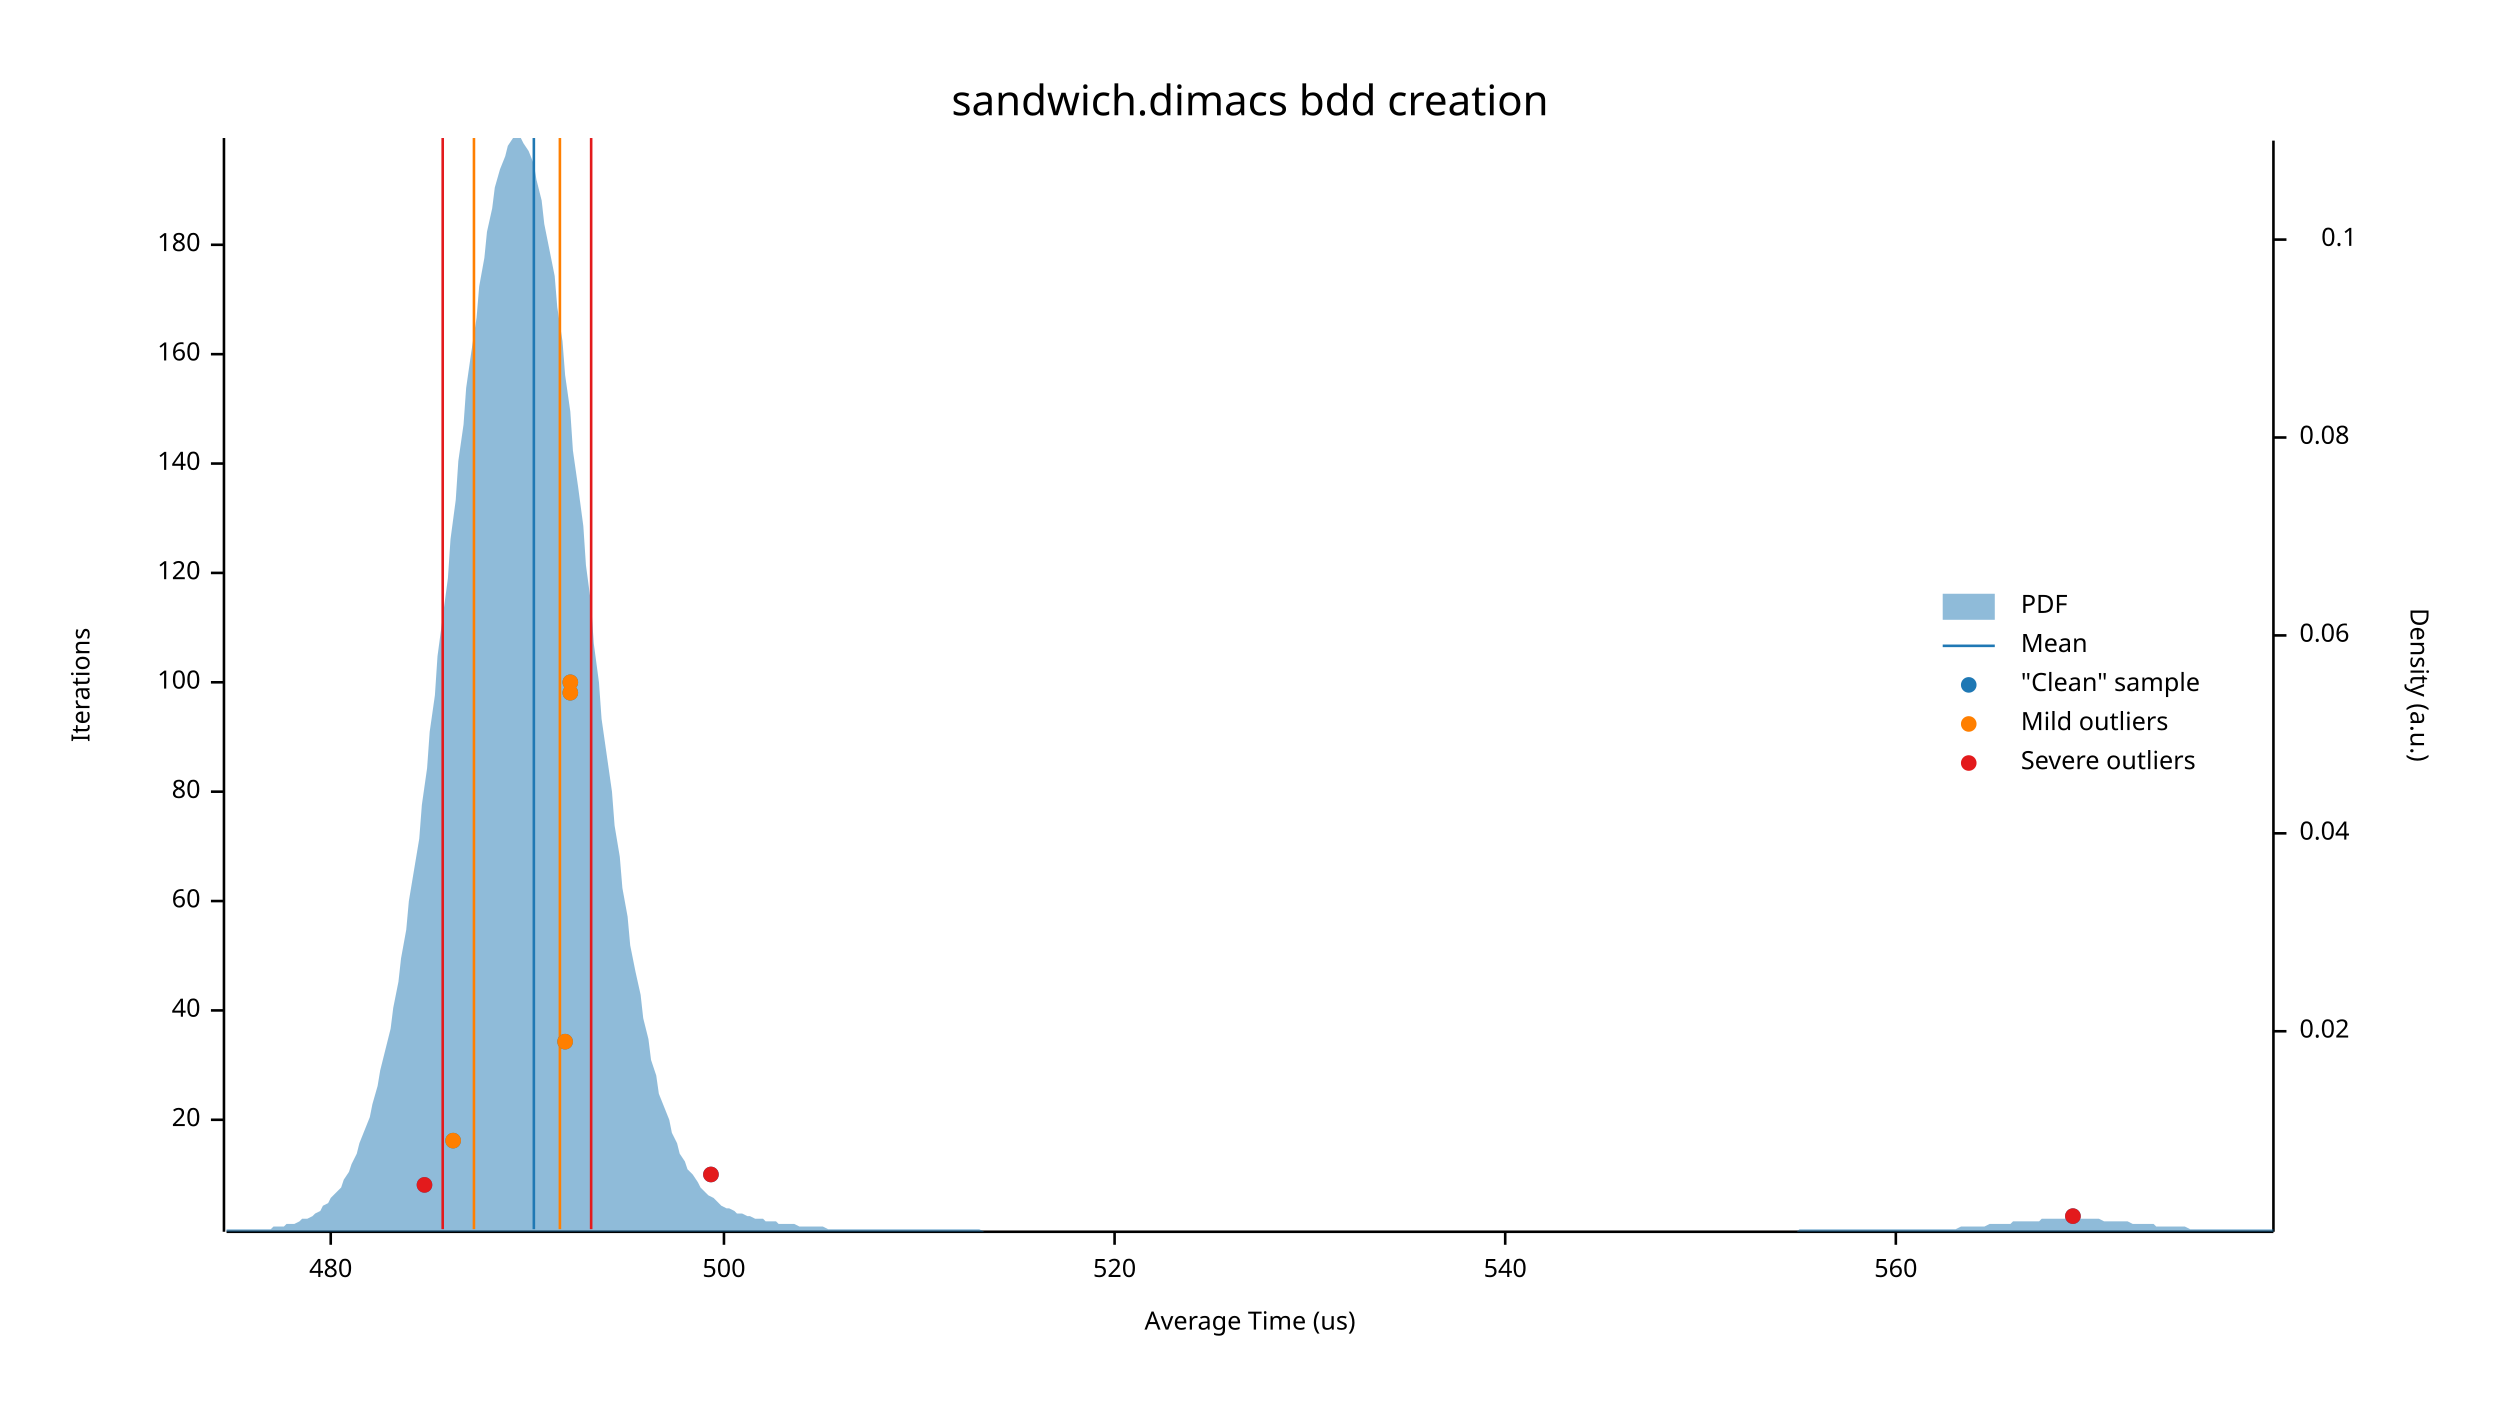
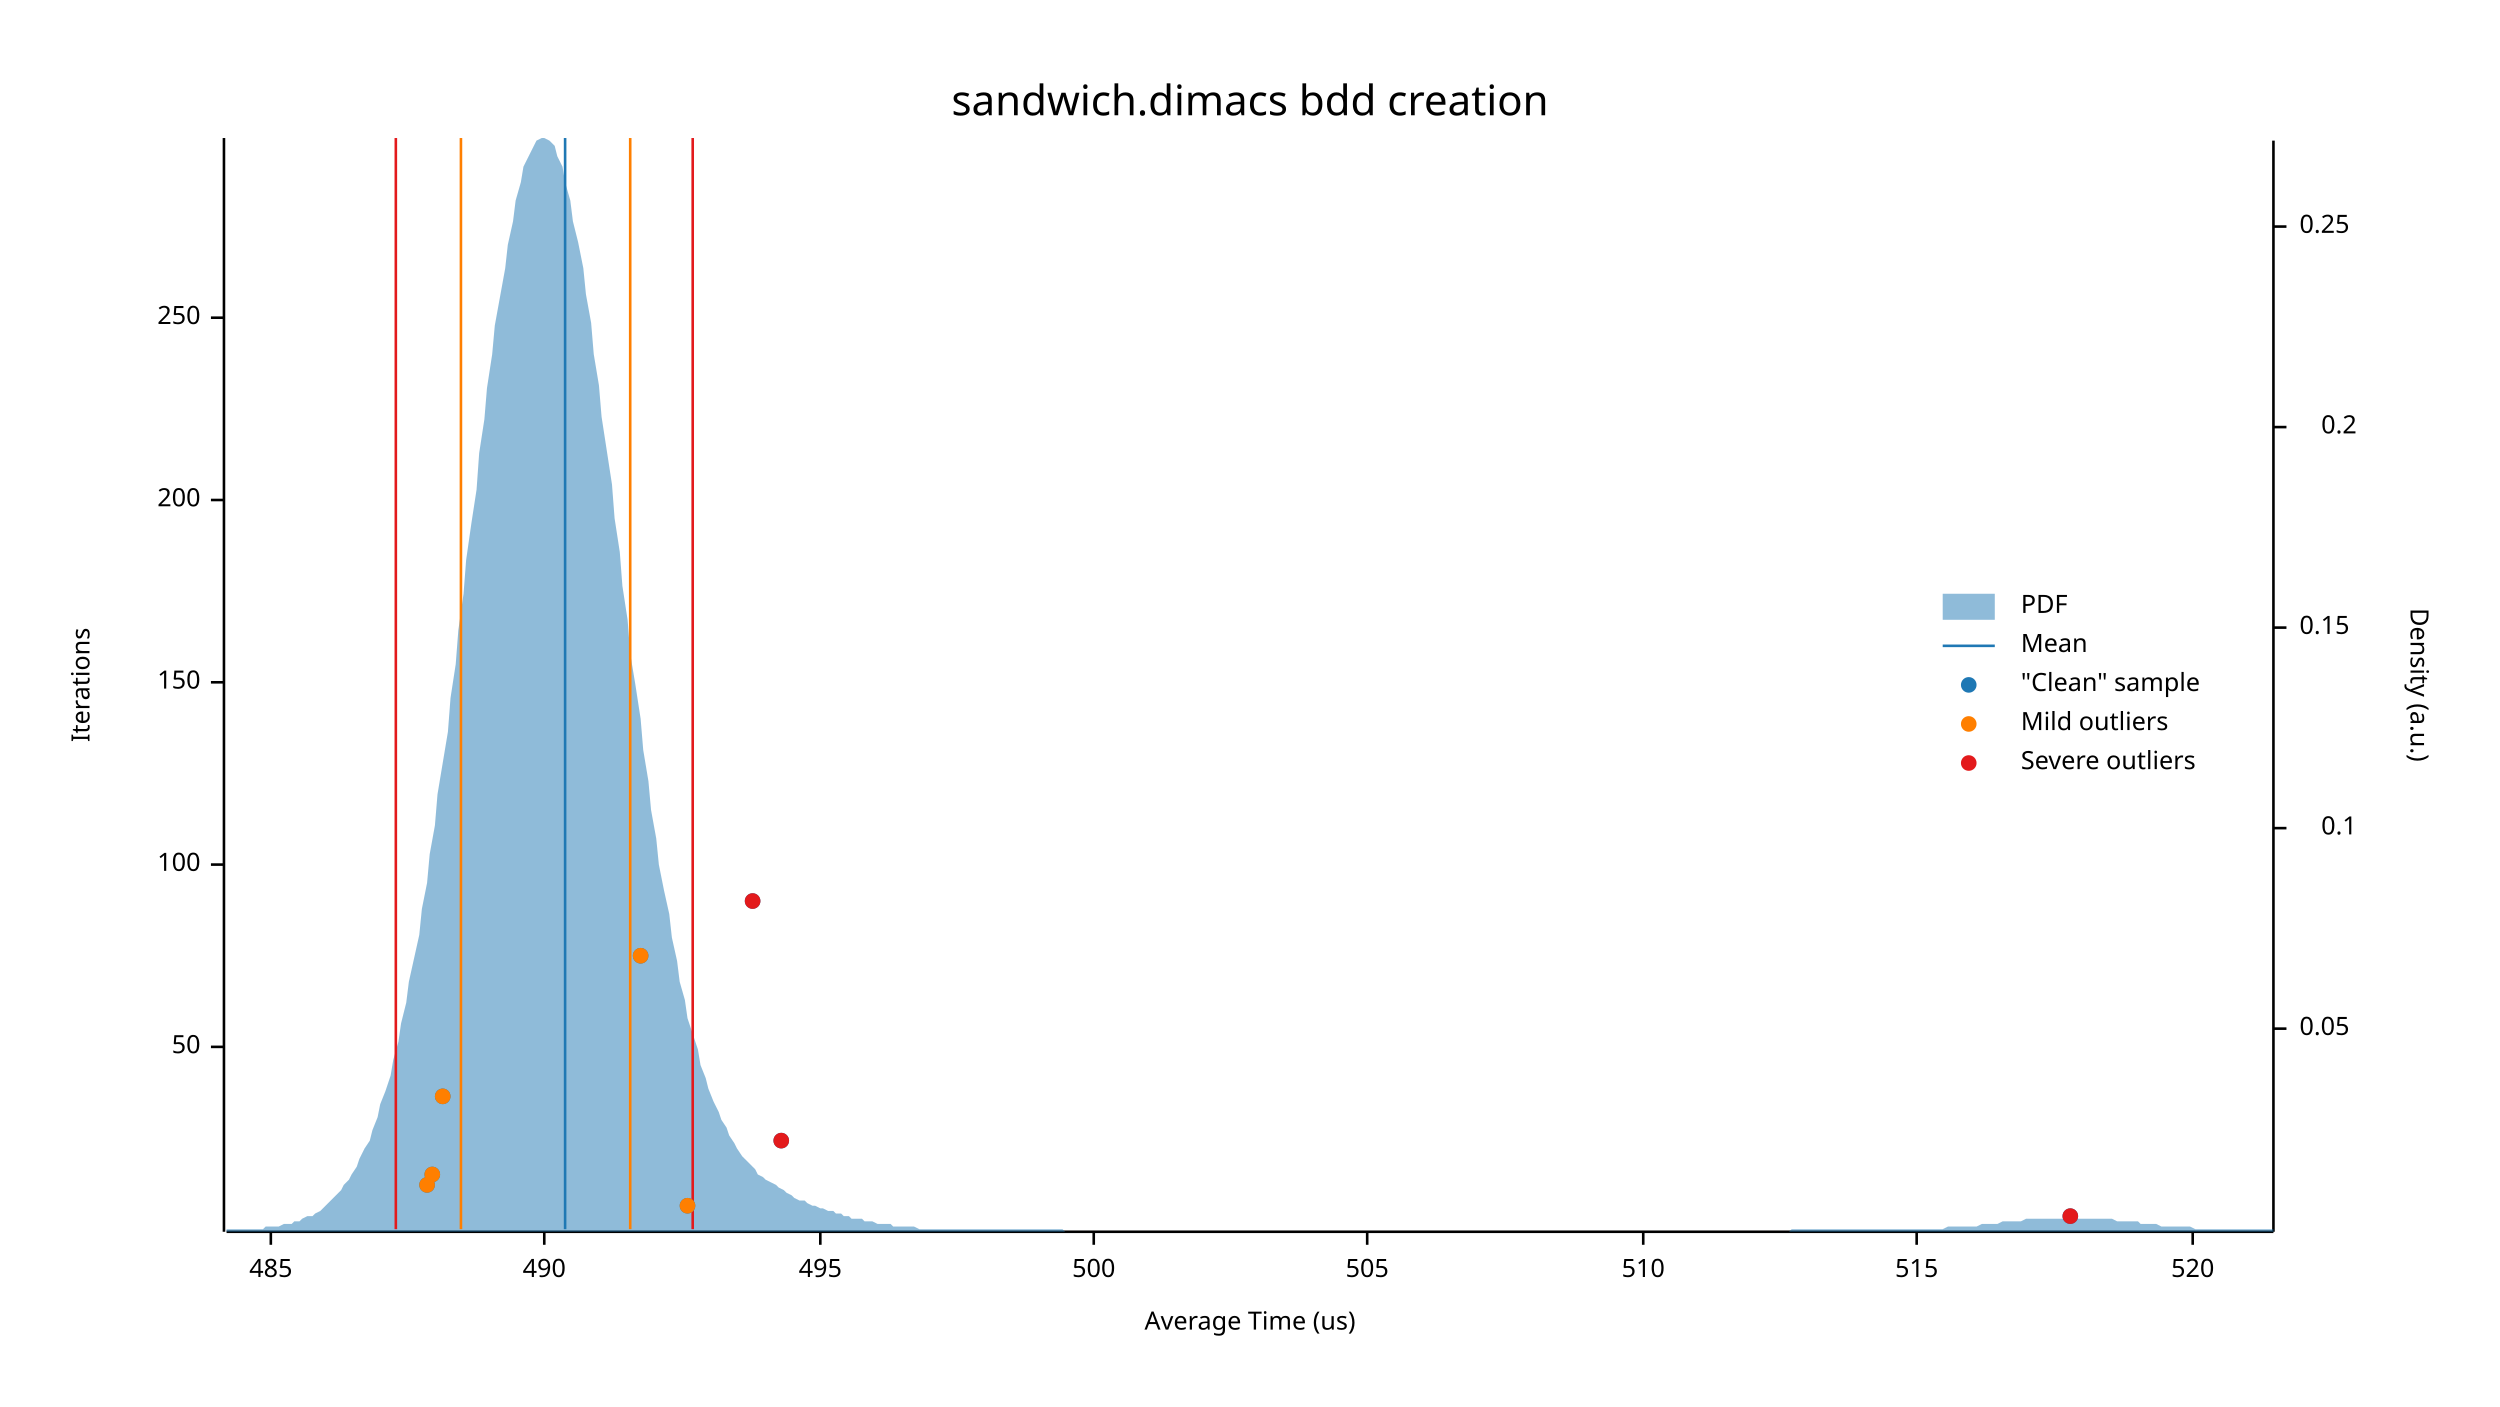
<svg xmlns="http://www.w3.org/2000/svg" width="960" height="540" viewBox="0 0 960 540">
  <text x="480" y="32" dy="0.76em" text-anchor="middle" font-family="sans-serif" font-size="16.129" opacity="1" fill="#000000">
sandwich.dimacs bdd creation
</text>
  <text x="27" y="263" dy="0.76em" text-anchor="middle" font-family="sans-serif" font-size="9.677" opacity="1" fill="#000000" transform="rotate(270, 27, 263)">
Iterations
</text>
  <text x="480" y="513" dy="-0.5ex" text-anchor="middle" font-family="sans-serif" font-size="9.677" opacity="1" fill="#000000">
Average Time (us)
</text>
  <polyline fill="none" opacity="1" stroke="#000000" stroke-width="1" points="86,53 86,473 " />
-   <text x="77" y="430" dy="0.5ex" text-anchor="end" font-family="sans-serif" font-size="9.677" opacity="1" fill="#000000">
- 20
+   <text x="77" y="402" dy="0.5ex" text-anchor="end" font-family="sans-serif" font-size="9.677" opacity="1" fill="#000000">
+ 50
</text>
-   <polyline fill="none" opacity="1" stroke="#000000" stroke-width="1" points="81,430 86,430 " />
-   <text x="77" y="388" dy="0.5ex" text-anchor="end" font-family="sans-serif" font-size="9.677" opacity="1" fill="#000000">
- 40
- </text>
-   <polyline fill="none" opacity="1" stroke="#000000" stroke-width="1" points="81,388 86,388 " />
-   <text x="77" y="346" dy="0.5ex" text-anchor="end" font-family="sans-serif" font-size="9.677" opacity="1" fill="#000000">
- 60
- </text>
-   <polyline fill="none" opacity="1" stroke="#000000" stroke-width="1" points="81,346 86,346 " />
-   <text x="77" y="304" dy="0.5ex" text-anchor="end" font-family="sans-serif" font-size="9.677" opacity="1" fill="#000000">
- 80
- </text>
-   <polyline fill="none" opacity="1" stroke="#000000" stroke-width="1" points="81,304 86,304 " />
-   <text x="77" y="262" dy="0.5ex" text-anchor="end" font-family="sans-serif" font-size="9.677" opacity="1" fill="#000000">
+   <polyline fill="none" opacity="1" stroke="#000000" stroke-width="1" points="81,402 86,402 " />
+   <text x="77" y="332" dy="0.5ex" text-anchor="end" font-family="sans-serif" font-size="9.677" opacity="1" fill="#000000">
100
</text>
+   <polyline fill="none" opacity="1" stroke="#000000" stroke-width="1" points="81,332 86,332 " />
+   <text x="77" y="262" dy="0.5ex" text-anchor="end" font-family="sans-serif" font-size="9.677" opacity="1" fill="#000000">
+ 150
+ </text>
  <polyline fill="none" opacity="1" stroke="#000000" stroke-width="1" points="81,262 86,262 " />
-   <text x="77" y="220" dy="0.5ex" text-anchor="end" font-family="sans-serif" font-size="9.677" opacity="1" fill="#000000">
- 120
+   <text x="77" y="192" dy="0.5ex" text-anchor="end" font-family="sans-serif" font-size="9.677" opacity="1" fill="#000000">
+ 200
</text>
-   <polyline fill="none" opacity="1" stroke="#000000" stroke-width="1" points="81,220 86,220 " />
-   <text x="77" y="178" dy="0.5ex" text-anchor="end" font-family="sans-serif" font-size="9.677" opacity="1" fill="#000000">
- 140
+   <polyline fill="none" opacity="1" stroke="#000000" stroke-width="1" points="81,192 86,192 " />
+   <text x="77" y="122" dy="0.5ex" text-anchor="end" font-family="sans-serif" font-size="9.677" opacity="1" fill="#000000">
+ 250
</text>
-   <polyline fill="none" opacity="1" stroke="#000000" stroke-width="1" points="81,178 86,178 " />
-   <text x="77" y="136" dy="0.5ex" text-anchor="end" font-family="sans-serif" font-size="9.677" opacity="1" fill="#000000">
- 160
+   <polyline fill="none" opacity="1" stroke="#000000" stroke-width="1" points="81,122 86,122 " />
+   <polyline fill="none" opacity="1" stroke="#000000" stroke-width="1" points="87,473 873,473 " />
+   <text x="104" y="483" dy="0.76em" text-anchor="middle" font-family="sans-serif" font-size="9.677" opacity="1" fill="#000000">
+ 485
</text>
-   <polyline fill="none" opacity="1" stroke="#000000" stroke-width="1" points="81,136 86,136 " />
-   <text x="77" y="94" dy="0.5ex" text-anchor="end" font-family="sans-serif" font-size="9.677" opacity="1" fill="#000000">
- 180
+   <polyline fill="none" opacity="1" stroke="#000000" stroke-width="1" points="104,473 104,478 " />
+   <text x="209" y="483" dy="0.76em" text-anchor="middle" font-family="sans-serif" font-size="9.677" opacity="1" fill="#000000">
+ 490
</text>
-   <polyline fill="none" opacity="1" stroke="#000000" stroke-width="1" points="81,94 86,94 " />
-   <polyline fill="none" opacity="1" stroke="#000000" stroke-width="1" points="87,473 873,473 " />
-   <text x="127" y="483" dy="0.76em" text-anchor="middle" font-family="sans-serif" font-size="9.677" opacity="1" fill="#000000">
- 480
+   <polyline fill="none" opacity="1" stroke="#000000" stroke-width="1" points="209,473 209,478 " />
+   <text x="315" y="483" dy="0.76em" text-anchor="middle" font-family="sans-serif" font-size="9.677" opacity="1" fill="#000000">
+ 495
</text>
-   <polyline fill="none" opacity="1" stroke="#000000" stroke-width="1" points="127,473 127,478 " />
-   <text x="278" y="483" dy="0.76em" text-anchor="middle" font-family="sans-serif" font-size="9.677" opacity="1" fill="#000000">
+   <polyline fill="none" opacity="1" stroke="#000000" stroke-width="1" points="315,473 315,478 " />
+   <text x="420" y="483" dy="0.76em" text-anchor="middle" font-family="sans-serif" font-size="9.677" opacity="1" fill="#000000">
500
</text>
-   <polyline fill="none" opacity="1" stroke="#000000" stroke-width="1" points="278,473 278,478 " />
-   <text x="428" y="483" dy="0.76em" text-anchor="middle" font-family="sans-serif" font-size="9.677" opacity="1" fill="#000000">
+   <polyline fill="none" opacity="1" stroke="#000000" stroke-width="1" points="420,473 420,478 " />
+   <text x="525" y="483" dy="0.76em" text-anchor="middle" font-family="sans-serif" font-size="9.677" opacity="1" fill="#000000">
+ 505
+ </text>
+   <polyline fill="none" opacity="1" stroke="#000000" stroke-width="1" points="525,473 525,478 " />
+   <text x="631" y="483" dy="0.76em" text-anchor="middle" font-family="sans-serif" font-size="9.677" opacity="1" fill="#000000">
+ 510
+ </text>
+   <polyline fill="none" opacity="1" stroke="#000000" stroke-width="1" points="631,473 631,478 " />
+   <text x="736" y="483" dy="0.76em" text-anchor="middle" font-family="sans-serif" font-size="9.677" opacity="1" fill="#000000">
+ 515
+ </text>
+   <polyline fill="none" opacity="1" stroke="#000000" stroke-width="1" points="736,473 736,478 " />
+   <text x="842" y="483" dy="0.76em" text-anchor="middle" font-family="sans-serif" font-size="9.677" opacity="1" fill="#000000">
520
</text>
-   <polyline fill="none" opacity="1" stroke="#000000" stroke-width="1" points="428,473 428,478 " />
-   <text x="578" y="483" dy="0.76em" text-anchor="middle" font-family="sans-serif" font-size="9.677" opacity="1" fill="#000000">
- 540
- </text>
-   <polyline fill="none" opacity="1" stroke="#000000" stroke-width="1" points="578,473 578,478 " />
-   <text x="728" y="483" dy="0.76em" text-anchor="middle" font-family="sans-serif" font-size="9.677" opacity="1" fill="#000000">
- 560
- </text>
-   <polyline fill="none" opacity="1" stroke="#000000" stroke-width="1" points="728,473 728,478 " />
+   <polyline fill="none" opacity="1" stroke="#000000" stroke-width="1" points="842,473 842,478 " />
  <text x="933" y="263" dy="0.76em" text-anchor="middle" font-family="sans-serif" font-size="9.677" opacity="1" fill="#000000" transform="rotate(90, 933, 263)">
Density (a.u.)
</text>
  <polyline fill="none" opacity="1" stroke="#000000" stroke-width="1" points="873,54 873,473 " />
-   <text x="883" y="396" dy="0.5ex" text-anchor="start" font-family="sans-serif" font-size="9.677" opacity="1" fill="#000000">
- 0.02
+   <text x="883" y="395" dy="0.5ex" text-anchor="start" font-family="sans-serif" font-size="9.677" opacity="1" fill="#000000">
+ 0.05
</text>
-   <polyline fill="none" opacity="1" stroke="#000000" stroke-width="1" points="873,396 878,396 " />
-   <text x="883" y="320" dy="0.5ex" text-anchor="start" font-family="sans-serif" font-size="9.677" opacity="1" fill="#000000">
- 0.04
- </text>
-   <polyline fill="none" opacity="1" stroke="#000000" stroke-width="1" points="873,320 878,320 " />
-   <text x="883" y="244" dy="0.5ex" text-anchor="start" font-family="sans-serif" font-size="9.677" opacity="1" fill="#000000">
- 0.06
- </text>
-   <polyline fill="none" opacity="1" stroke="#000000" stroke-width="1" points="873,244 878,244 " />
-   <text x="883" y="168" dy="0.5ex" text-anchor="start" font-family="sans-serif" font-size="9.677" opacity="1" fill="#000000">
- 0.08
- </text>
-   <polyline fill="none" opacity="1" stroke="#000000" stroke-width="1" points="873,168 878,168 " />
-   <text x="905" y="92" dy="0.5ex" text-anchor="end" font-family="sans-serif" font-size="9.677" opacity="1" fill="#000000">
+   <polyline fill="none" opacity="1" stroke="#000000" stroke-width="1" points="873,395 878,395 " />
+   <text x="905" y="318" dy="0.5ex" text-anchor="end" font-family="sans-serif" font-size="9.677" opacity="1" fill="#000000">
0.1
</text>
-   <polyline fill="none" opacity="1" stroke="#000000" stroke-width="1" points="873,92 878,92 " />
-   <polygon opacity="0.5" fill="#1F78B4" points="87,472 88,472 90,472 91,472 93,472 94,472 96,472 98,472 99,472 101,472 102,472 104,472 105,471 107,471 109,471 110,470 112,470 113,470 115,469 116,468 118,468 120,467 121,466 123,465 124,463 126,462 127,460 129,458 131,456 132,453 134,450 135,447 137,443 138,439 140,434 142,429 143,424 145,417 146,411 148,403 150,395 151,387 153,377 154,368 156,357 157,346 159,334 161,322 162,309 164,295 165,281 167,267 168,252 170,237 172,222 173,207 175,192 176,177 178,163 179,149 181,135 183,122 184,110 186,99 187,89 189,80 190,72 192,65 194,60 195,56 197,53 198,53 200,53 201,55 203,58 205,63 206,69 208,77 209,86 211,96 213,106 214,118 216,131 217,144 219,158 220,173 222,187 224,202 225,217 227,232 228,247 230,262 231,276 233,290 235,304 236,317 238,329 239,341 241,352 242,363 244,373 246,382 247,391 249,399 250,407 252,413 253,420 255,425 257,430 258,435 260,439 261,443 263,446 264,449 266,451 268,454 269,456 271,458 272,459 274,460 276,462 277,463 279,464 280,464 282,465 283,466 285,466 287,467 288,467 290,468 291,468 293,468 294,469 296,469 298,469 299,470 301,470 302,470 304,470 305,470 307,471 309,471 310,471 312,471 313,471 315,471 316,471 318,472 320,472 321,472 323,472 324,472 326,472 327,472 329,472 331,472 332,472 334,472 335,472 337,472 339,472 340,472 342,472 343,472 345,472 346,472 348,472 350,472 351,472 353,472 354,472 356,472 357,472 359,472 361,472 362,472 364,472 365,472 367,472 368,472 370,472 372,472 373,472 375,472 376,472 378,473 379,473 381,473 383,473 384,473 386,473 387,473 389,473 391,473 392,473 394,473 395,473 397,473 398,473 400,473 402,473 403,473 405,473 406,473 408,473 409,473 411,473 413,473 414,473 416,473 417,473 419,473 420,473 422,473 424,473 425,473 427,473 428,473 430,473 431,473 433,473 435,473 436,473 438,473 439,473 441,473 442,473 444,473 446,473 447,473 449,473 450,473 452,473 454,473 455,473 457,473 458,473 460,473 461,473 463,473 465,473 466,473 468,473 469,473 471,473 472,473 474,473 476,473 477,473 479,473 480,473 482,473 483,473 485,473 487,473 488,473 490,473 491,473 493,473 494,473 496,473 498,473 499,473 501,473 502,473 504,473 505,473 507,473 509,473 510,473 512,473 513,473 515,473 517,473 518,473 520,473 521,473 523,473 524,473 526,473 528,473 529,473 531,473 532,473 534,473 535,473 537,473 539,473 540,473 542,473 543,473 545,473 546,473 548,473 550,473 551,473 553,473 554,473 556,473 557,473 559,473 561,473 562,473 564,473 565,473 567,473 568,473 570,473 572,473 573,473 575,473 576,473 578,473 580,473 581,473 583,473 584,473 586,473 587,473 589,473 591,473 592,473 594,473 595,473 597,473 598,473 600,473 602,473 603,473 605,473 606,473 608,473 609,473 611,473 613,473 614,473 616,473 617,473 619,473 620,473 622,473 624,473 625,473 627,473 628,473 630,473 632,473 633,473 635,473 636,473 638,473 639,473 641,473 643,473 644,473 646,473 647,473 649,473 650,473 652,473 654,473 655,473 657,473 658,473 660,473 661,473 663,473 665,473 666,473 668,473 669,473 671,473 672,473 674,473 676,473 677,473 679,473 680,473 682,473 683,473 685,473 687,473 688,473 690,473 691,472 693,472 695,472 696,472 698,472 699,472 701,472 702,472 704,472 706,472 707,472 709,472 710,472 712,472 713,472 715,472 717,472 718,472 720,472 721,472 723,472 724,472 726,472 728,472 729,472 731,472 732,472 734,472 735,472 737,472 739,472 740,472 742,472 743,472 745,472 746,472 748,472 750,472 751,472 753,471 754,471 756,471 758,471 759,471 761,471 762,471 764,470 765,470 767,470 769,470 770,470 772,470 773,469 775,469 776,469 778,469 780,469 781,469 783,469 784,468 786,468 787,468 789,468 791,468 792,468 794,468 795,468 797,468 798,468 800,468 802,468 803,468 805,468 806,468 808,469 809,469 811,469 813,469 814,469 816,469 817,469 819,470 821,470 822,470 824,470 825,470 827,470 828,471 830,471 832,471 833,471 835,471 836,471 838,471 839,471 841,472 843,472 844,472 846,472 847,472 849,472 850,472 852,472 854,472 855,472 857,472 858,472 860,472 861,472 863,472 865,472 866,472 868,472 869,472 871,472 873,472 873,473 87,473 " />
-   <polyline fill="none" opacity="1" stroke="#1F78B4" stroke-width="1" points="205,472 205,53 " />
-   <polyline fill="none" opacity="1" stroke="#FF7F00" stroke-width="1" points="182,472 182,53 " />
-   <polyline fill="none" opacity="1" stroke="#FF7F00" stroke-width="1" points="215,472 215,53 " />
-   <polyline fill="none" opacity="1" stroke="#E31A1C" stroke-width="1" points="170,472 170,53 " />
-   <polyline fill="none" opacity="1" stroke="#E31A1C" stroke-width="1" points="227,472 227,53 " />
-   <circle cx="796" cy="467" r="3" opacity="1" fill="#1F78B4" stroke="none" stroke-width="1" />
-   <circle cx="163" cy="455" r="3" opacity="1" fill="#1F78B4" stroke="none" stroke-width="1" />
-   <circle cx="273" cy="451" r="3" opacity="1" fill="#1F78B4" stroke="none" stroke-width="1" />
-   <circle cx="174" cy="438" r="3" opacity="1" fill="#1F78B4" stroke="none" stroke-width="1" />
-   <circle cx="217" cy="400" r="3" opacity="1" fill="#1F78B4" stroke="none" stroke-width="1" />
-   <circle cx="219" cy="266" r="3" opacity="1" fill="#1F78B4" stroke="none" stroke-width="1" />
-   <circle cx="219" cy="262" r="3" opacity="1" fill="#1F78B4" stroke="none" stroke-width="1" />
-   <circle cx="174" cy="438" r="3" opacity="1" fill="#FF7F00" stroke="none" stroke-width="1" />
-   <circle cx="217" cy="400" r="3" opacity="1" fill="#FF7F00" stroke="none" stroke-width="1" />
-   <circle cx="219" cy="266" r="3" opacity="1" fill="#FF7F00" stroke="none" stroke-width="1" />
-   <circle cx="219" cy="262" r="3" opacity="1" fill="#FF7F00" stroke="none" stroke-width="1" />
-   <circle cx="796" cy="467" r="3" opacity="1" fill="#E31A1C" stroke="none" stroke-width="1" />
-   <circle cx="163" cy="455" r="3" opacity="1" fill="#E31A1C" stroke="none" stroke-width="1" />
-   <circle cx="273" cy="451" r="3" opacity="1" fill="#E31A1C" stroke="none" stroke-width="1" />
+   <polyline fill="none" opacity="1" stroke="#000000" stroke-width="1" points="873,318 878,318 " />
+   <text x="883" y="241" dy="0.5ex" text-anchor="start" font-family="sans-serif" font-size="9.677" opacity="1" fill="#000000">
+ 0.15
+ </text>
+   <polyline fill="none" opacity="1" stroke="#000000" stroke-width="1" points="873,241 878,241 " />
+   <text x="905" y="164" dy="0.5ex" text-anchor="end" font-family="sans-serif" font-size="9.677" opacity="1" fill="#000000">
+ 0.2
+ </text>
+   <polyline fill="none" opacity="1" stroke="#000000" stroke-width="1" points="873,164 878,164 " />
+   <text x="883" y="87" dy="0.5ex" text-anchor="start" font-family="sans-serif" font-size="9.677" opacity="1" fill="#000000">
+ 0.25
+ </text>
+   <polyline fill="none" opacity="1" stroke="#000000" stroke-width="1" points="873,87 878,87 " />
+   <polygon opacity="0.5" fill="#1F78B4" points="87,472 88,472 90,472 91,472 93,472 94,472 96,472 98,472 99,472 101,472 102,471 104,471 105,471 107,471 109,470 110,470 112,470 113,469 115,469 116,468 118,467 120,467 121,466 123,465 124,464 126,462 127,461 129,459 131,457 132,455 134,453 135,451 137,448 138,445 140,441 142,438 143,434 145,429 146,424 148,419 150,413 151,407 153,400 154,393 156,385 157,377 159,368 161,359 162,349 164,339 165,328 167,317 168,305 170,293 172,281 173,268 175,255 176,242 178,228 179,215 181,201 183,188 184,174 186,161 187,149 189,136 190,125 192,114 194,103 195,94 197,85 198,77 200,70 201,64 203,60 205,56 206,54 208,53 209,53 211,54 213,56 214,60 216,64 217,70 219,77 220,85 222,93 224,103 225,113 227,124 228,136 230,148 231,160 233,173 235,186 236,199 238,212 239,225 241,238 242,251 244,263 246,276 247,288 249,300 250,311 252,322 253,332 255,342 257,351 258,360 260,369 261,377 263,384 264,391 266,397 268,403 269,409 271,414 272,418 274,423 276,427 277,430 279,433 280,436 282,439 283,441 285,444 287,446 288,447 290,449 291,451 293,452 294,453 296,454 298,455 299,456 301,457 302,458 304,459 305,460 307,461 309,461 310,462 312,463 313,463 315,464 316,464 318,465 320,465 321,466 323,466 324,467 326,467 327,468 329,468 331,468 332,469 334,469 335,469 337,470 339,470 340,470 342,470 343,471 345,471 346,471 348,471 350,471 351,471 353,472 354,472 356,472 357,472 359,472 361,472 362,472 364,472 365,472 367,472 368,472 370,472 372,472 373,472 375,472 376,472 378,472 379,472 381,472 383,472 384,472 386,472 387,472 389,472 391,472 392,472 394,472 395,472 397,472 398,472 400,472 402,472 403,472 405,472 406,472 408,472 409,473 411,473 413,473 414,473 416,473 417,473 419,473 420,473 422,473 424,473 425,473 427,473 428,473 430,473 431,473 433,473 435,473 436,473 438,473 439,473 441,473 442,473 444,473 446,473 447,473 449,473 450,473 452,473 454,473 455,473 457,473 458,473 460,473 461,473 463,473 465,473 466,473 468,473 469,473 471,473 472,473 474,473 476,473 477,473 479,473 480,473 482,473 483,473 485,473 487,473 488,473 490,473 491,473 493,473 494,473 496,473 498,473 499,473 501,473 502,473 504,473 505,473 507,473 509,473 510,473 512,473 513,473 515,473 517,473 518,473 520,473 521,473 523,473 524,473 526,473 528,473 529,473 531,473 532,473 534,473 535,473 537,473 539,473 540,473 542,473 543,473 545,473 546,473 548,473 550,473 551,473 553,473 554,473 556,473 557,473 559,473 561,473 562,473 564,473 565,473 567,473 568,473 570,473 572,473 573,473 575,473 576,473 578,473 580,473 581,473 583,473 584,473 586,473 587,473 589,473 591,473 592,473 594,473 595,473 597,473 598,473 600,473 602,473 603,473 605,473 606,473 608,473 609,473 611,473 613,473 614,473 616,473 617,473 619,473 620,473 622,473 624,473 625,473 627,473 628,473 630,473 632,473 633,473 635,473 636,473 638,473 639,473 641,473 643,473 644,473 646,473 647,473 649,473 650,473 652,473 654,473 655,473 657,473 658,473 660,473 661,473 663,473 665,473 666,473 668,473 669,473 671,473 672,473 674,473 676,473 677,473 679,473 680,473 682,473 683,473 685,473 687,473 688,472 690,472 691,472 693,472 695,472 696,472 698,472 699,472 701,472 702,472 704,472 706,472 707,472 709,472 710,472 712,472 713,472 715,472 717,472 718,472 720,472 721,472 723,472 724,472 726,472 728,472 729,472 731,472 732,472 734,472 735,472 737,472 739,472 740,472 742,472 743,472 745,472 746,472 748,471 750,471 751,471 753,471 754,471 756,471 758,471 759,471 761,470 762,470 764,470 765,470 767,470 769,469 770,469 772,469 773,469 775,469 776,469 778,468 780,468 781,468 783,468 784,468 786,468 787,468 789,468 791,468 792,468 794,468 795,468 797,468 798,468 800,468 802,468 803,468 805,468 806,468 808,468 809,468 811,468 813,469 814,469 816,469 817,469 819,469 821,469 822,470 824,470 825,470 827,470 828,470 830,471 832,471 833,471 835,471 836,471 838,471 839,471 841,471 843,472 844,472 846,472 847,472 849,472 850,472 852,472 854,472 855,472 857,472 858,472 860,472 861,472 863,472 865,472 866,472 868,472 869,472 871,472 873,472 873,473 87,473 " />
+   <polyline fill="none" opacity="1" stroke="#1F78B4" stroke-width="1" points="217,472 217,53 " />
+   <polyline fill="none" opacity="1" stroke="#FF7F00" stroke-width="1" points="177,472 177,53 " />
+   <polyline fill="none" opacity="1" stroke="#FF7F00" stroke-width="1" points="242,472 242,53 " />
+   <polyline fill="none" opacity="1" stroke="#E31A1C" stroke-width="1" points="152,472 152,53 " />
+   <polyline fill="none" opacity="1" stroke="#E31A1C" stroke-width="1" points="266,472 266,53 " />
+   <circle cx="795" cy="467" r="3" opacity="1" fill="#1F78B4" stroke="none" stroke-width="1" />
+   <circle cx="264" cy="463" r="3" opacity="1" fill="#1F78B4" stroke="none" stroke-width="1" />
+   <circle cx="164" cy="455" r="3" opacity="1" fill="#1F78B4" stroke="none" stroke-width="1" />
+   <circle cx="166" cy="451" r="3" opacity="1" fill="#1F78B4" stroke="none" stroke-width="1" />
+   <circle cx="300" cy="438" r="3" opacity="1" fill="#1F78B4" stroke="none" stroke-width="1" />
+   <circle cx="170" cy="421" r="3" opacity="1" fill="#1F78B4" stroke="none" stroke-width="1" />
+   <circle cx="246" cy="367" r="3" opacity="1" fill="#1F78B4" stroke="none" stroke-width="1" />
+   <circle cx="289" cy="346" r="3" opacity="1" fill="#1F78B4" stroke="none" stroke-width="1" />
+   <circle cx="264" cy="463" r="3" opacity="1" fill="#FF7F00" stroke="none" stroke-width="1" />
+   <circle cx="164" cy="455" r="3" opacity="1" fill="#FF7F00" stroke="none" stroke-width="1" />
+   <circle cx="166" cy="451" r="3" opacity="1" fill="#FF7F00" stroke="none" stroke-width="1" />
+   <circle cx="170" cy="421" r="3" opacity="1" fill="#FF7F00" stroke="none" stroke-width="1" />
+   <circle cx="246" cy="367" r="3" opacity="1" fill="#FF7F00" stroke="none" stroke-width="1" />
+   <circle cx="795" cy="467" r="3" opacity="1" fill="#E31A1C" stroke="none" stroke-width="1" />
+   <circle cx="300" cy="438" r="3" opacity="1" fill="#E31A1C" stroke="none" stroke-width="1" />
+   <circle cx="289" cy="346" r="3" opacity="1" fill="#E31A1C" stroke="none" stroke-width="1" />
  <text x="776" y="228" dy="0.76em" text-anchor="start" font-family="sans-serif" font-size="9.677" opacity="1" fill="#000000">
PDF
</text>
  <text x="776" y="243" dy="0.76em" text-anchor="start" font-family="sans-serif" font-size="9.677" opacity="1" fill="#000000">
Mean
</text>
  <text x="776" y="258" dy="0.76em" text-anchor="start" font-family="sans-serif" font-size="9.677" opacity="1" fill="#000000">
"Clean" sample
</text>
  <text x="776" y="273" dy="0.76em" text-anchor="start" font-family="sans-serif" font-size="9.677" opacity="1" fill="#000000">
Mild outliers
</text>
  <text x="776" y="288" dy="0.76em" text-anchor="start" font-family="sans-serif" font-size="9.677" opacity="1" fill="#000000">
Severe outliers
</text>
  <rect x="746" y="228" width="20" height="10" opacity="0.5" fill="#1F78B4" stroke="none" />
  <polyline fill="none" opacity="1" stroke="#1F78B4" stroke-width="1" points="746,248 766,248 " />
  <circle cx="756" cy="263" r="3" opacity="1" fill="#1F78B4" stroke="none" stroke-width="1" />
  <circle cx="756" cy="278" r="3" opacity="1" fill="#FF7F00" stroke="none" stroke-width="1" />
  <circle cx="756" cy="293" r="3" opacity="1" fill="#E31A1C" stroke="none" stroke-width="1" />
</svg>
